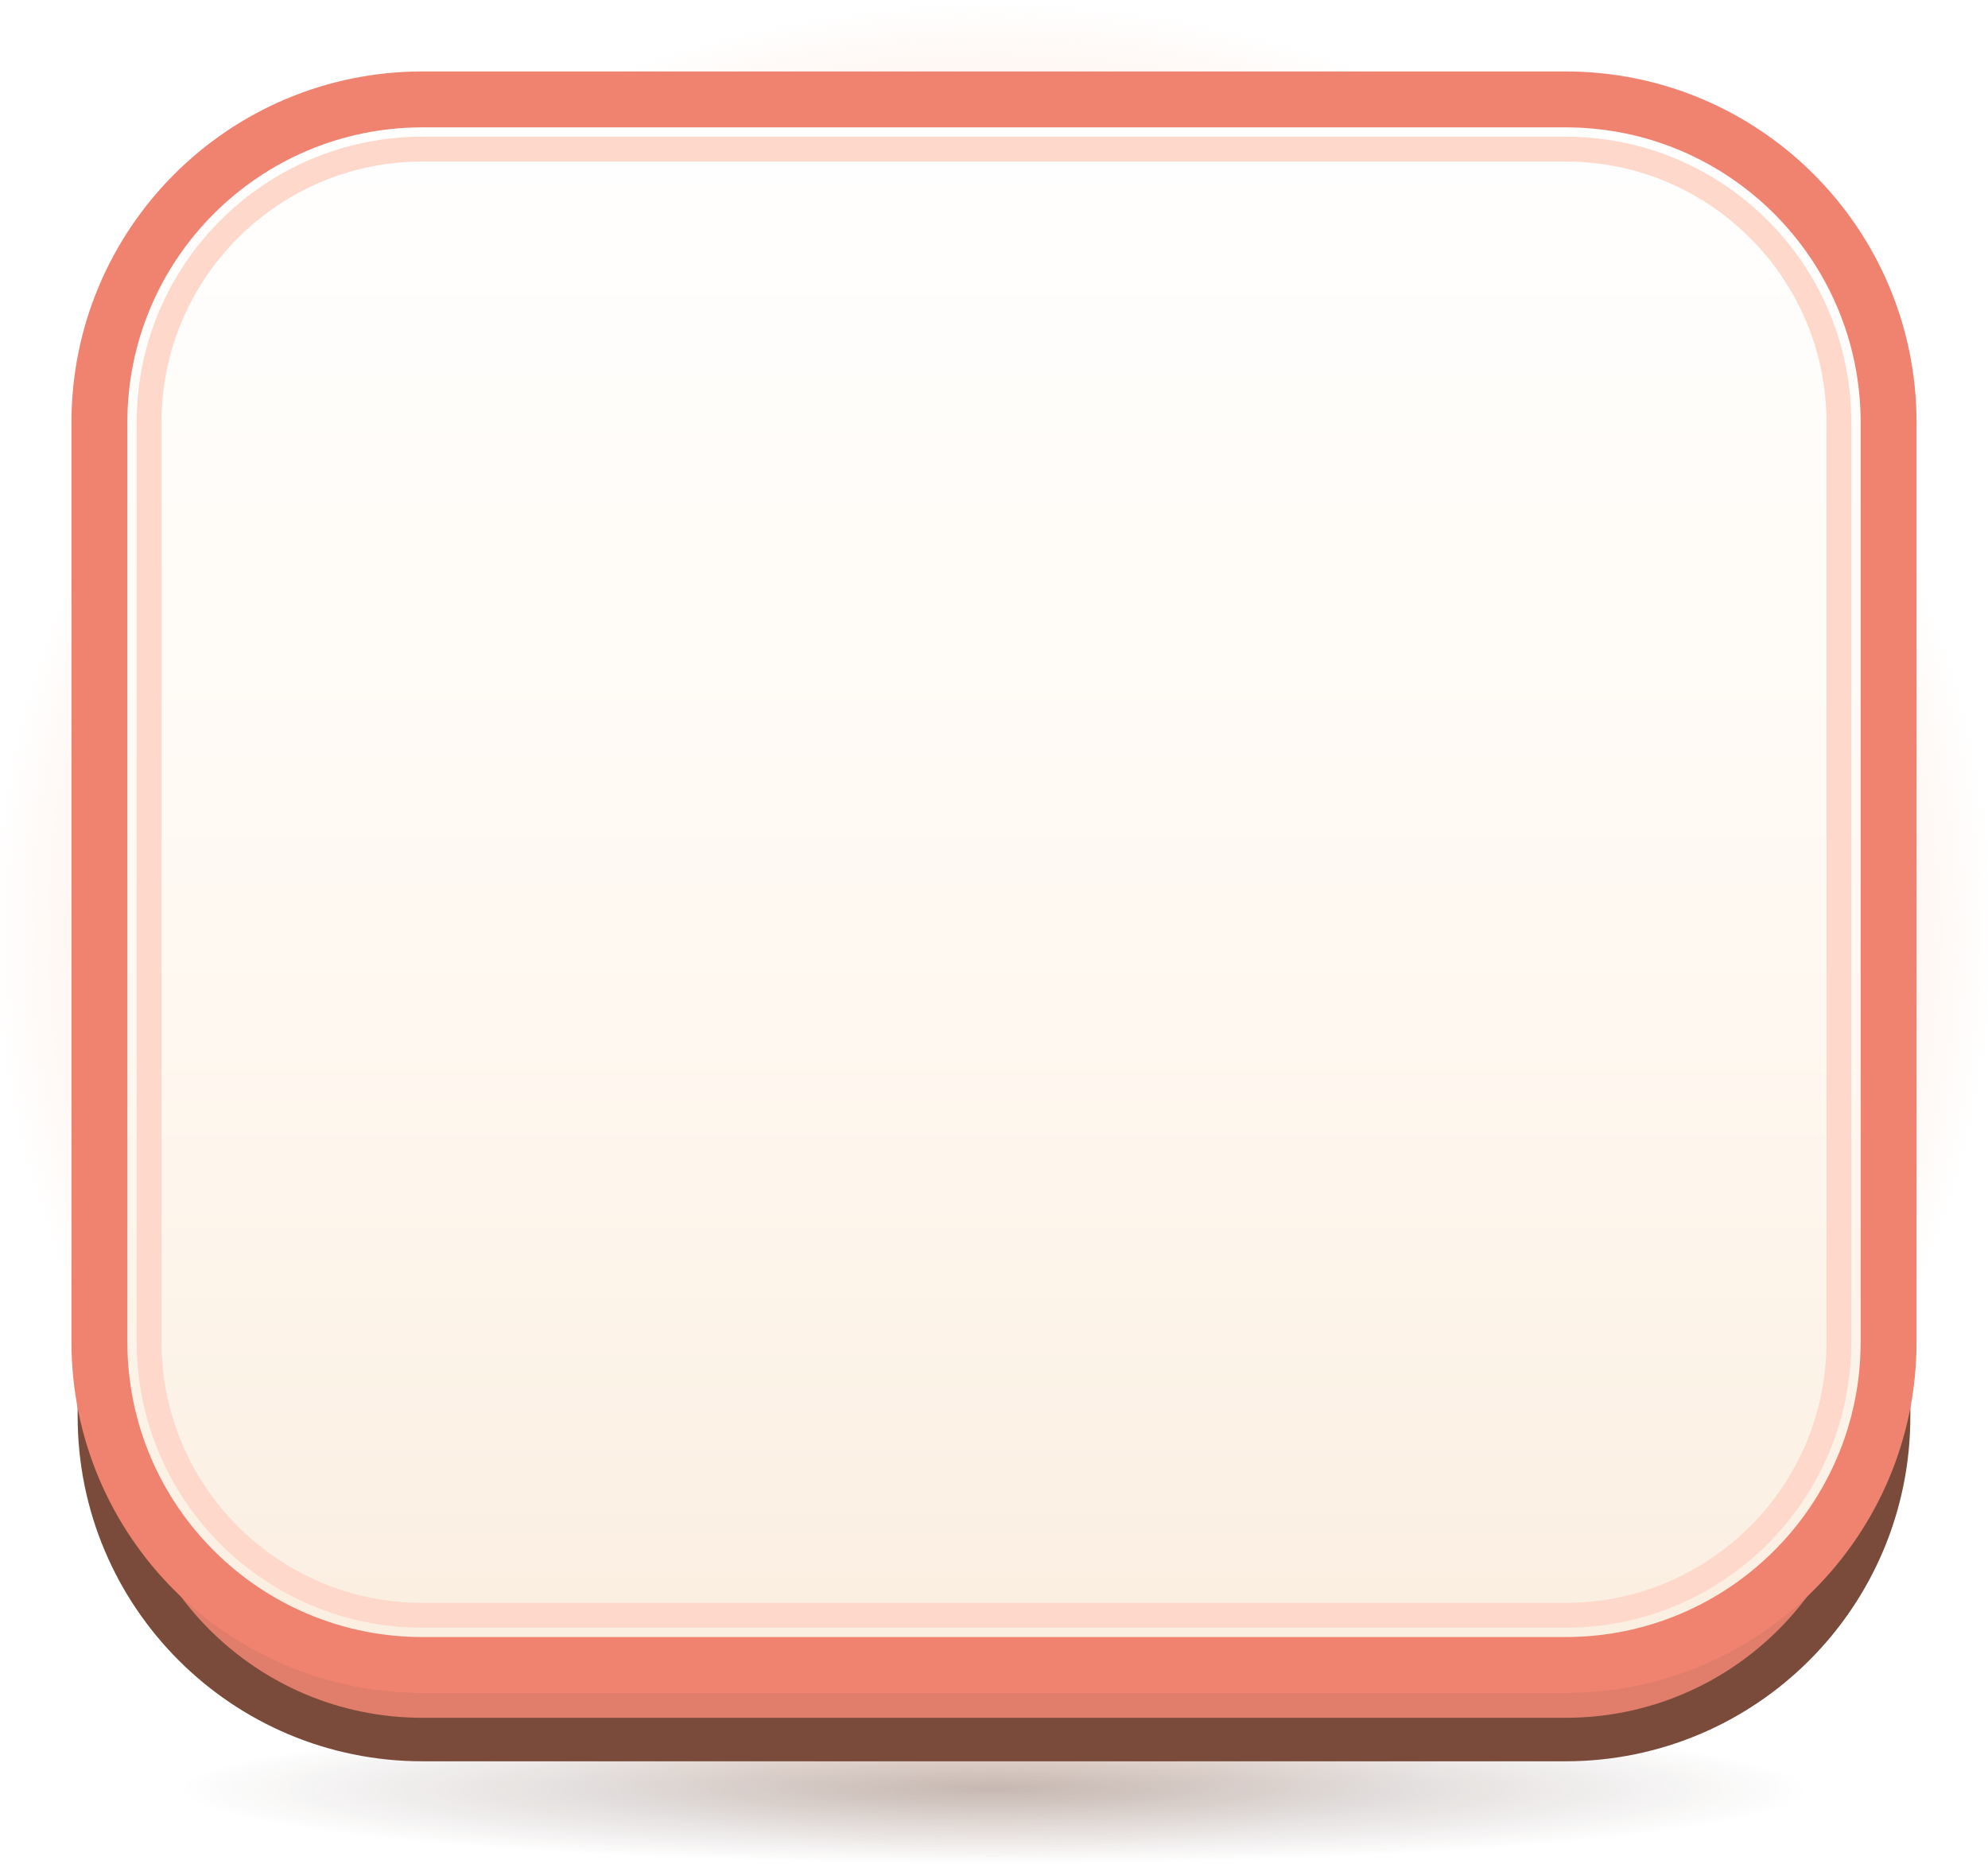
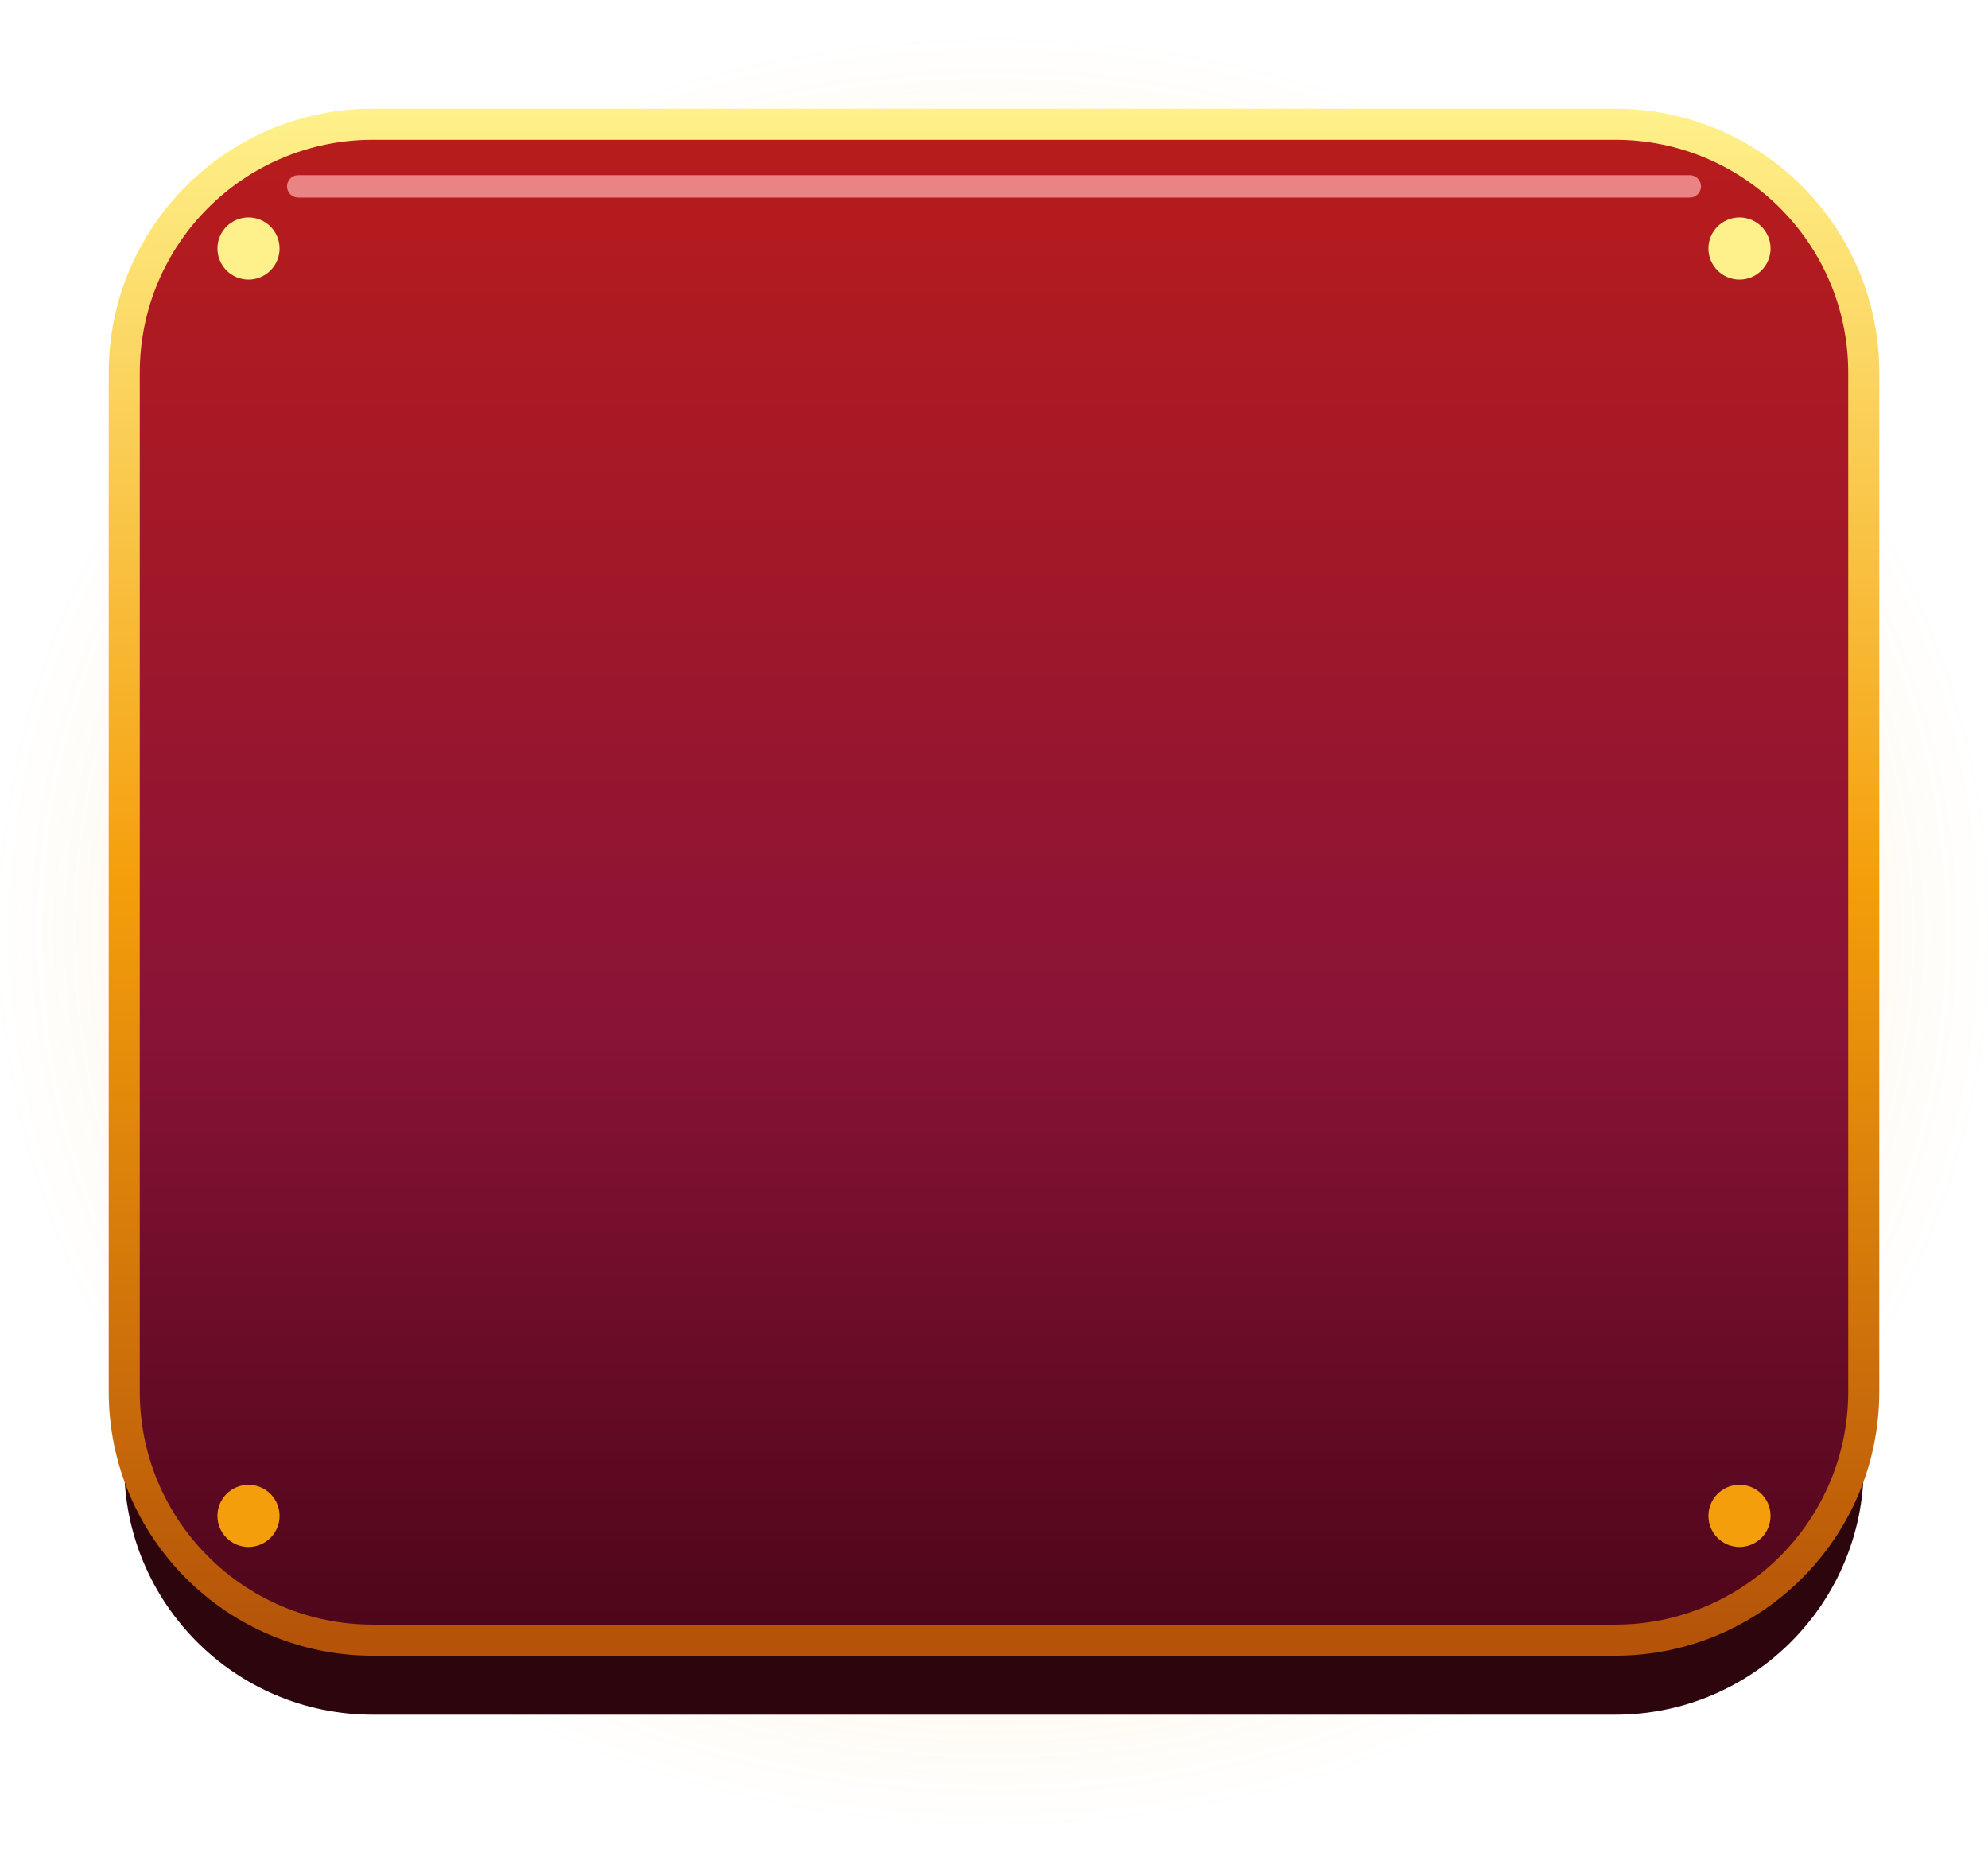
<svg xmlns="http://www.w3.org/2000/svg" width="160" height="150" viewBox="0 0 160 150">
  <defs>
+     <linearGradient id="g_sel" x1="0" y1="0" x2="0" y2="1">
+       <stop offset="0" stop-color="#b91c1c" />
+       <stop offset="0.6" stop-color="#881337" />
+       <stop offset="1" stop-color="#4c0519" />
+     </linearGradient>
+     <linearGradient id="g_gold" x1="0" y1="0" x2="0" y2="1">
+       <stop offset="0" stop-color="#fef08a" />
+       <stop offset="0.5" stop-color="#f59e0b" />
+       <stop offset="1" stop-color="#b45309" />
+     </linearGradient>
    <radialGradient id="g_glow" cx="0.5" cy="0.5" r="0.5">
-       <stop offset="0.6" stop-color="#ffb894" stop-opacity="0.6" />
-       <stop offset="1" stop-color="#ffb894" stop-opacity="0" />
+       <stop offset="0" stop-color="#f59e0b" stop-opacity="0.35" />
+       <stop offset="1" stop-color="#f59e0b" stop-opacity="0" />
    </radialGradient>
-     <radialGradient id="g_shad" cx="0.5" cy="0.5" r="0.5">
-       <stop offset="0" stop-color="#36170d" stop-opacity="0.28" />
-       <stop offset="1" stop-color="#36170d" stop-opacity="0" />
-     </radialGradient>
-     <linearGradient id="g_face" x1="0" y1="0" x2="0" y2="1">
-       <stop offset="0" stop-color="#ffffff" />
-       <stop offset="0.6" stop-color="#fff8f0" />
-       <stop offset="1" stop-color="#faeee0" />
-     </linearGradient>
  </defs>
-   <rect x="0" y="0" width="160" height="150" rx="30" fill="url(#g_glow)" />
-   <ellipse cx="80" cy="144" rx="66" ry="6" fill="url(#g_shad)" />
-   <rect x="8" y="14" width="144" height="126" rx="26" fill="#e07d6b" stroke="#7a4b3a" stroke-width="3.5" />
-   <rect x="8" y="8" width="144" height="126" rx="26" fill="url(#g_face)" stroke="#f08370" stroke-width="4.5" />
-   <rect x="12" y="12" width="136" height="118" rx="22" fill="none" stroke="#fed8cb" stroke-width="2" />
+   <rect x="0" y="2" width="160" height="146" rx="26" fill="url(#g_glow)" />
+   <rect x="10" y="16" width="140" height="122" rx="20" fill="#2d060d" />
+   <rect x="10" y="10" width="140" height="122" rx="20" fill="url(#g_sel)" stroke="url(#g_gold)" stroke-width="2.5" />
+   <path d="M 24 15 L 136 15" stroke="#fca5a5" stroke-width="1.8" stroke-linecap="round" stroke-opacity="0.75" />
+   <circle cx="20" cy="20" r="2.5" fill="#fef08a" />
+   <circle cx="140" cy="20" r="2.5" fill="#fef08a" />
+   <circle cx="20" cy="122" r="2.5" fill="#f59e0b" />
+   <circle cx="140" cy="122" r="2.5" fill="#f59e0b" />
</svg>
